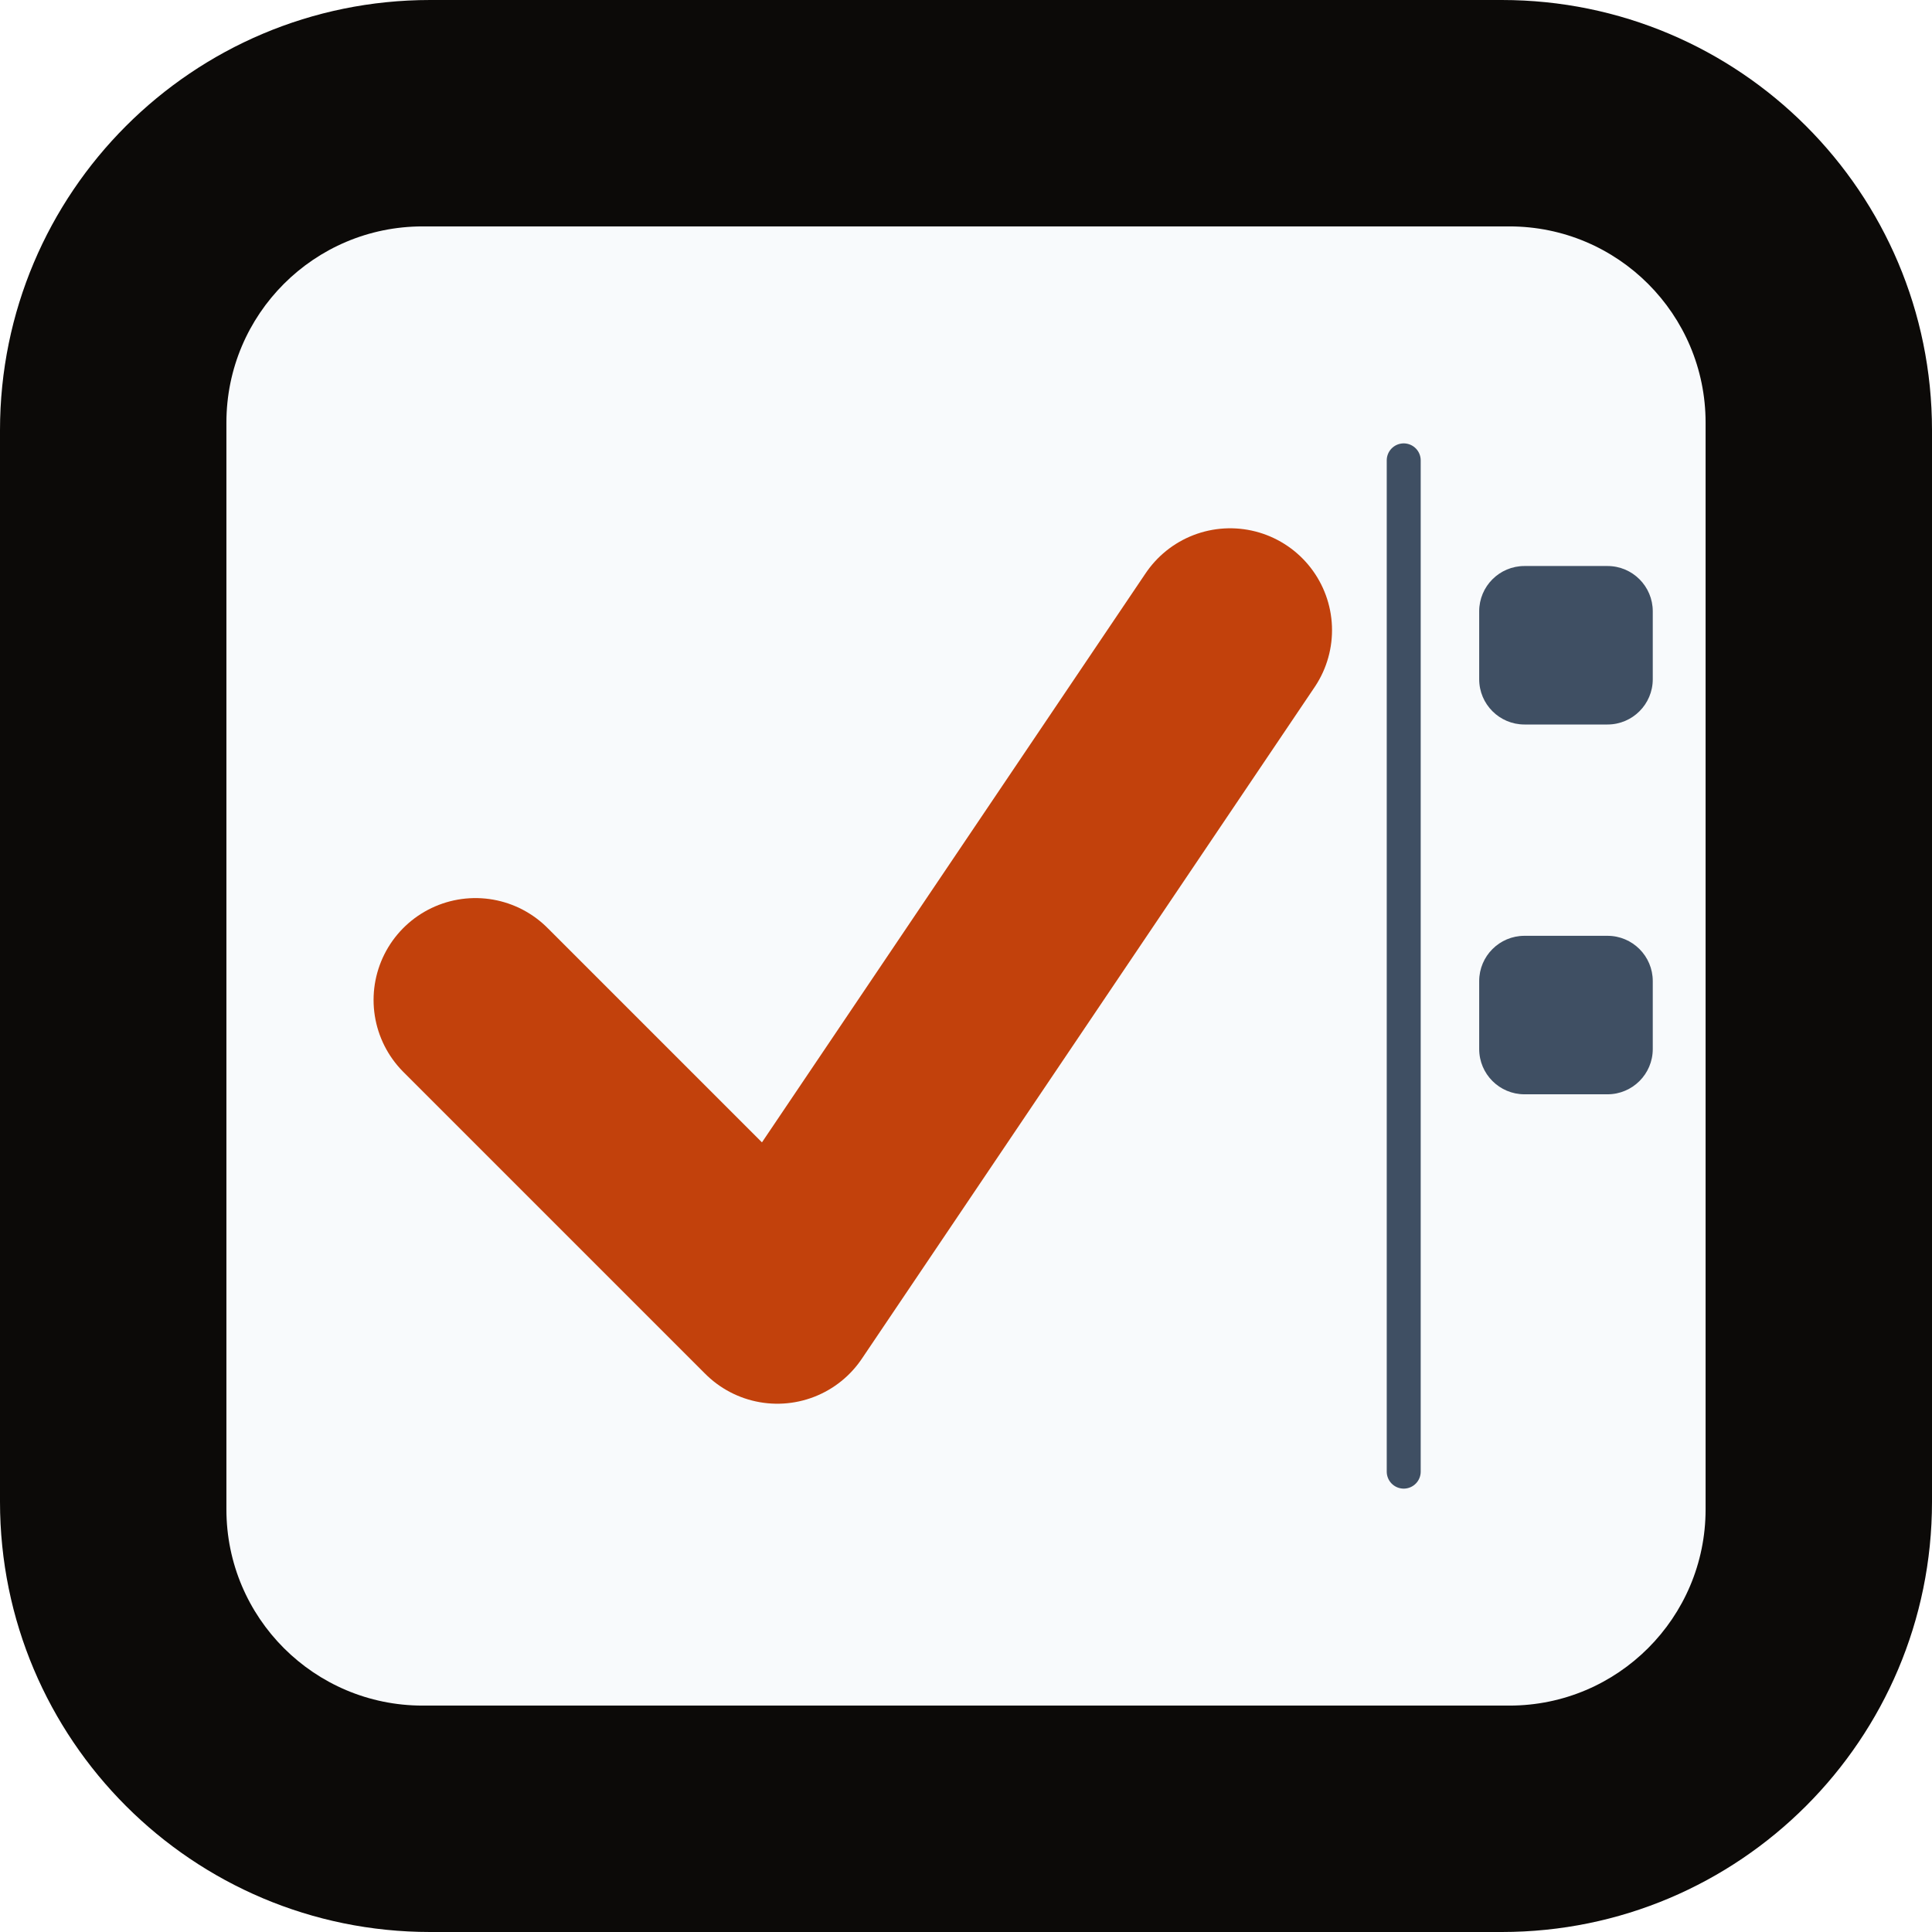
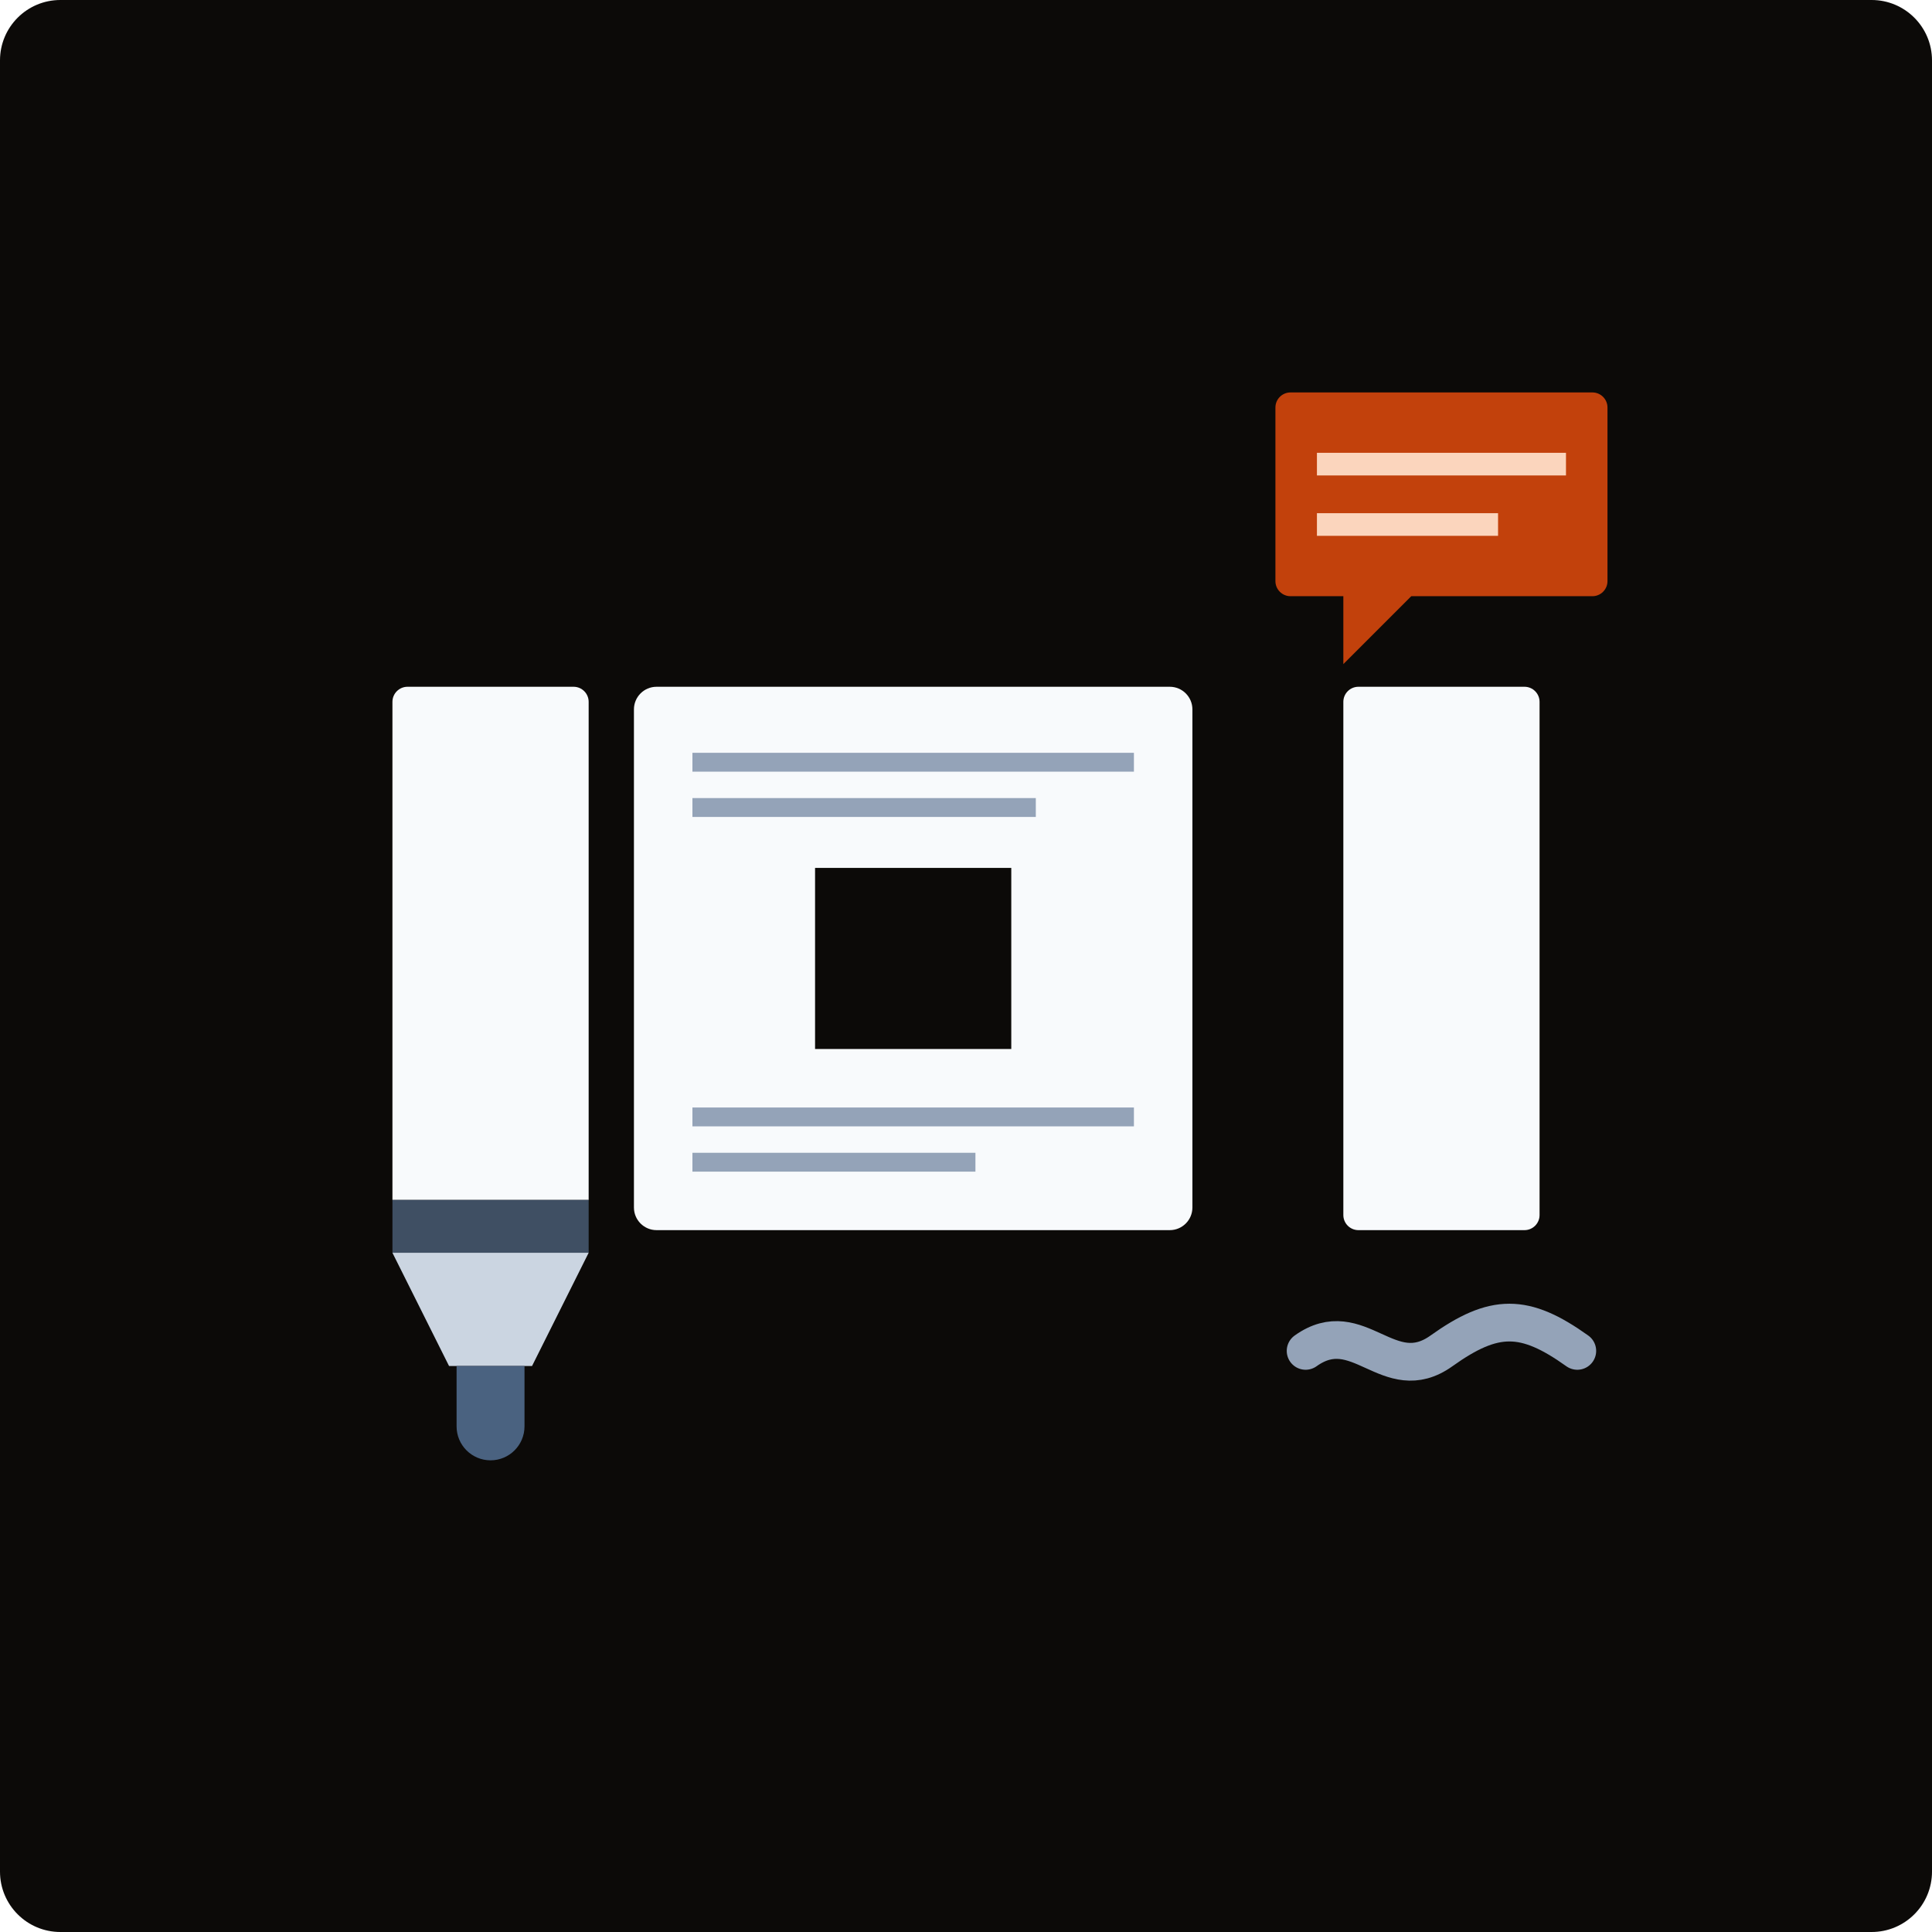
<svg xmlns="http://www.w3.org/2000/svg" width="512" height="512" viewBox="0 0 512 512">
-   <rect width="512" height="512" rx="114" fill="#0c0a08" />
-   <rect x="60" y="60" width="392" height="392" rx="52" fill="#f8fafc" />
-   <line x1="372" y1="122" x2="372" y2="390" stroke="#3f4f63" stroke-width="9" stroke-linecap="round" />
-   <rect x="392" y="150" width="46" height="42" rx="12" fill="#3f4f63" />
-   <rect x="392" y="248" width="46" height="42" rx="12" fill="#3f4f63" />
-   <path d="M126 265 L206 345 L326 167" fill="none" stroke="#c2410c" stroke-width="54" stroke-linecap="round" stroke-linejoin="round" />
+   <rect width="512" height="512" rx="16" fill="#0c0a08" />
+   <path d="M108 182H152A4 4 0 0 1 156 186V318H104V186A4 4 0 0 1 108 182Z" fill="#f8fafc" />
+   <rect x="104" y="318" width="52" height="14" fill="#3f4f63" />
+   <path d="M104 332H156L141 362H119Z" fill="#cbd5e1" />
+   <path d="M121 362H139V378A9 9 0 0 1 121 378Z" fill="#4a6280" />
+   <path fill-rule="evenodd" d="M174 182H310A6 6 0 0 1 316 188V320A6 6 0 0 1 310 326H174A6 6 0 0 1 168 320V188A6 6 0 0 1 174 182ZM216 230H268V278H216Z" fill="#f8fafc" />
+   <path d="M186 202H298M186 214H272M186 296H298M186 308H256" fill="none" stroke="#94a3b8" stroke-width="5" stroke-linecap="square" />
+   <rect x="356" y="182" width="52" height="144" rx="4" fill="#f8fafc" />
+   <path d="M342 104H422A4 4 0 0 1 426 108V154A4 4 0 0 1 422 158H374L356 176V158H342A4 4 0 0 1 338 154V108A4 4 0 0 1 342 104Z" fill="#c2410c" />
+   <path d="M352 123H412M352 139H394" fill="none" stroke="#fbd5bd" stroke-width="6" stroke-linecap="square" />
+   <path d="M346 358C360 348 368 368 382 358S404 348 418 358" fill="none" stroke="#94a3b8" stroke-width="10" stroke-linecap="round" stroke-linejoin="round" />
</svg>
